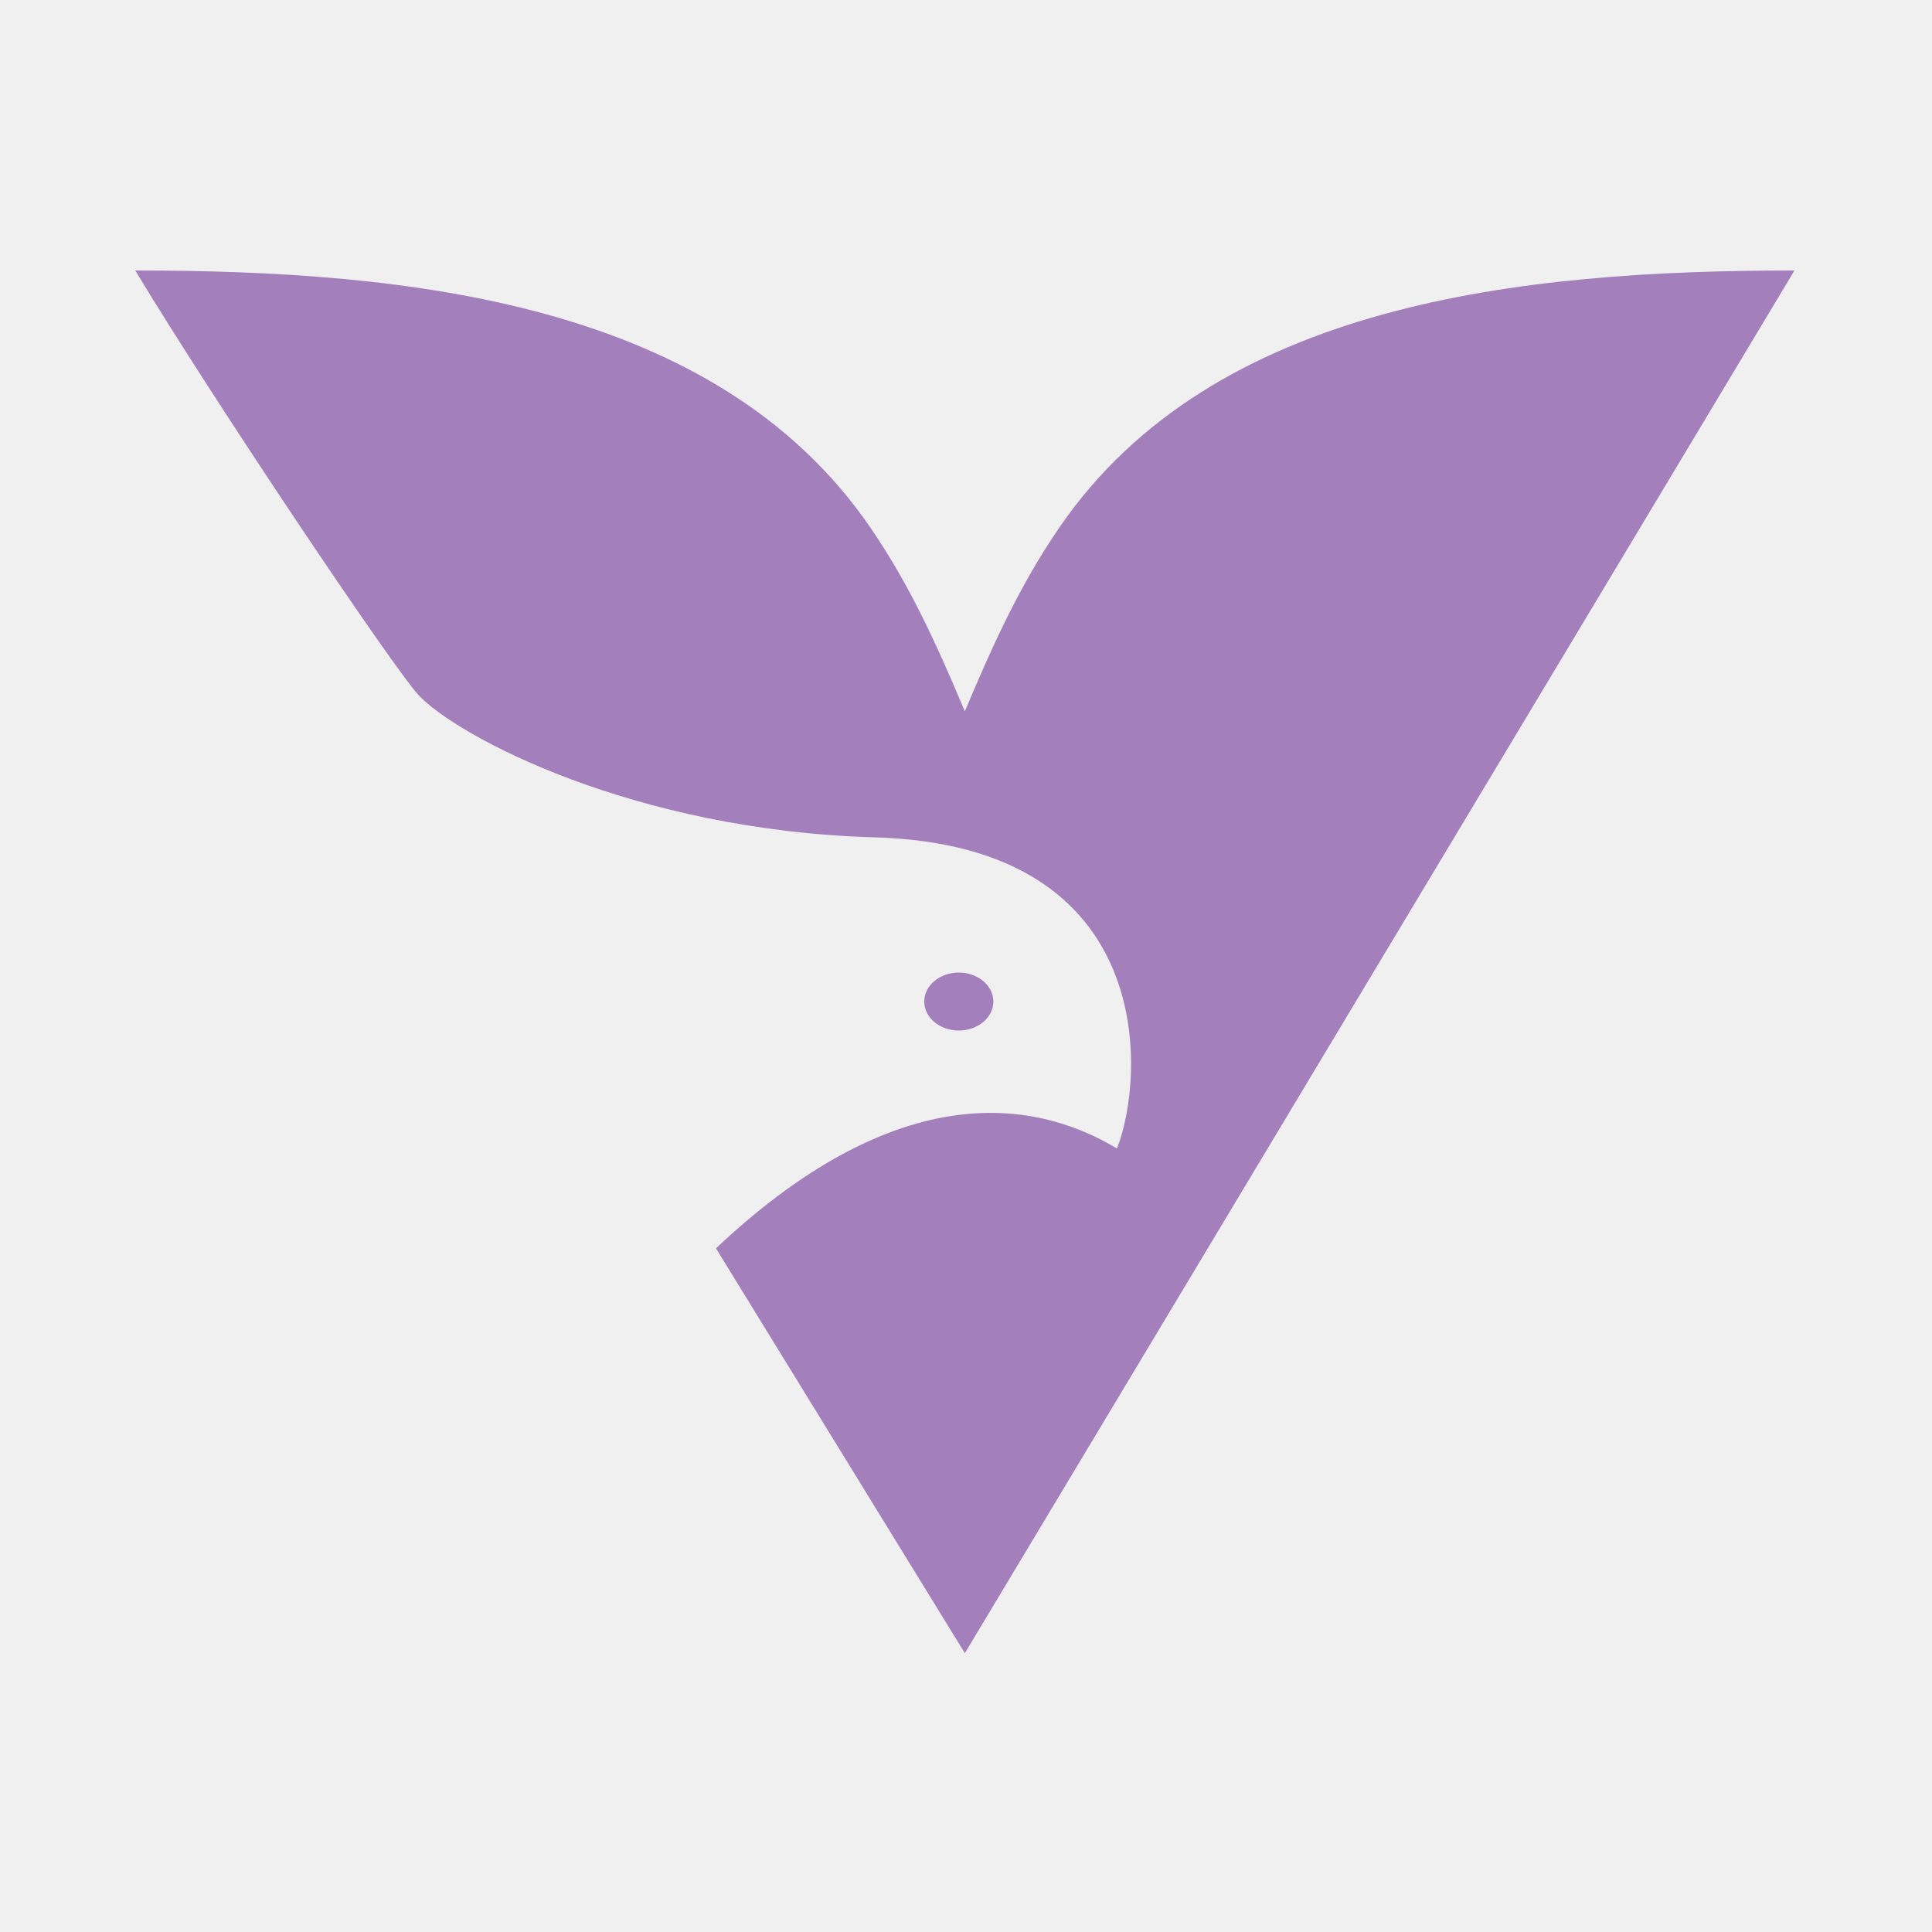
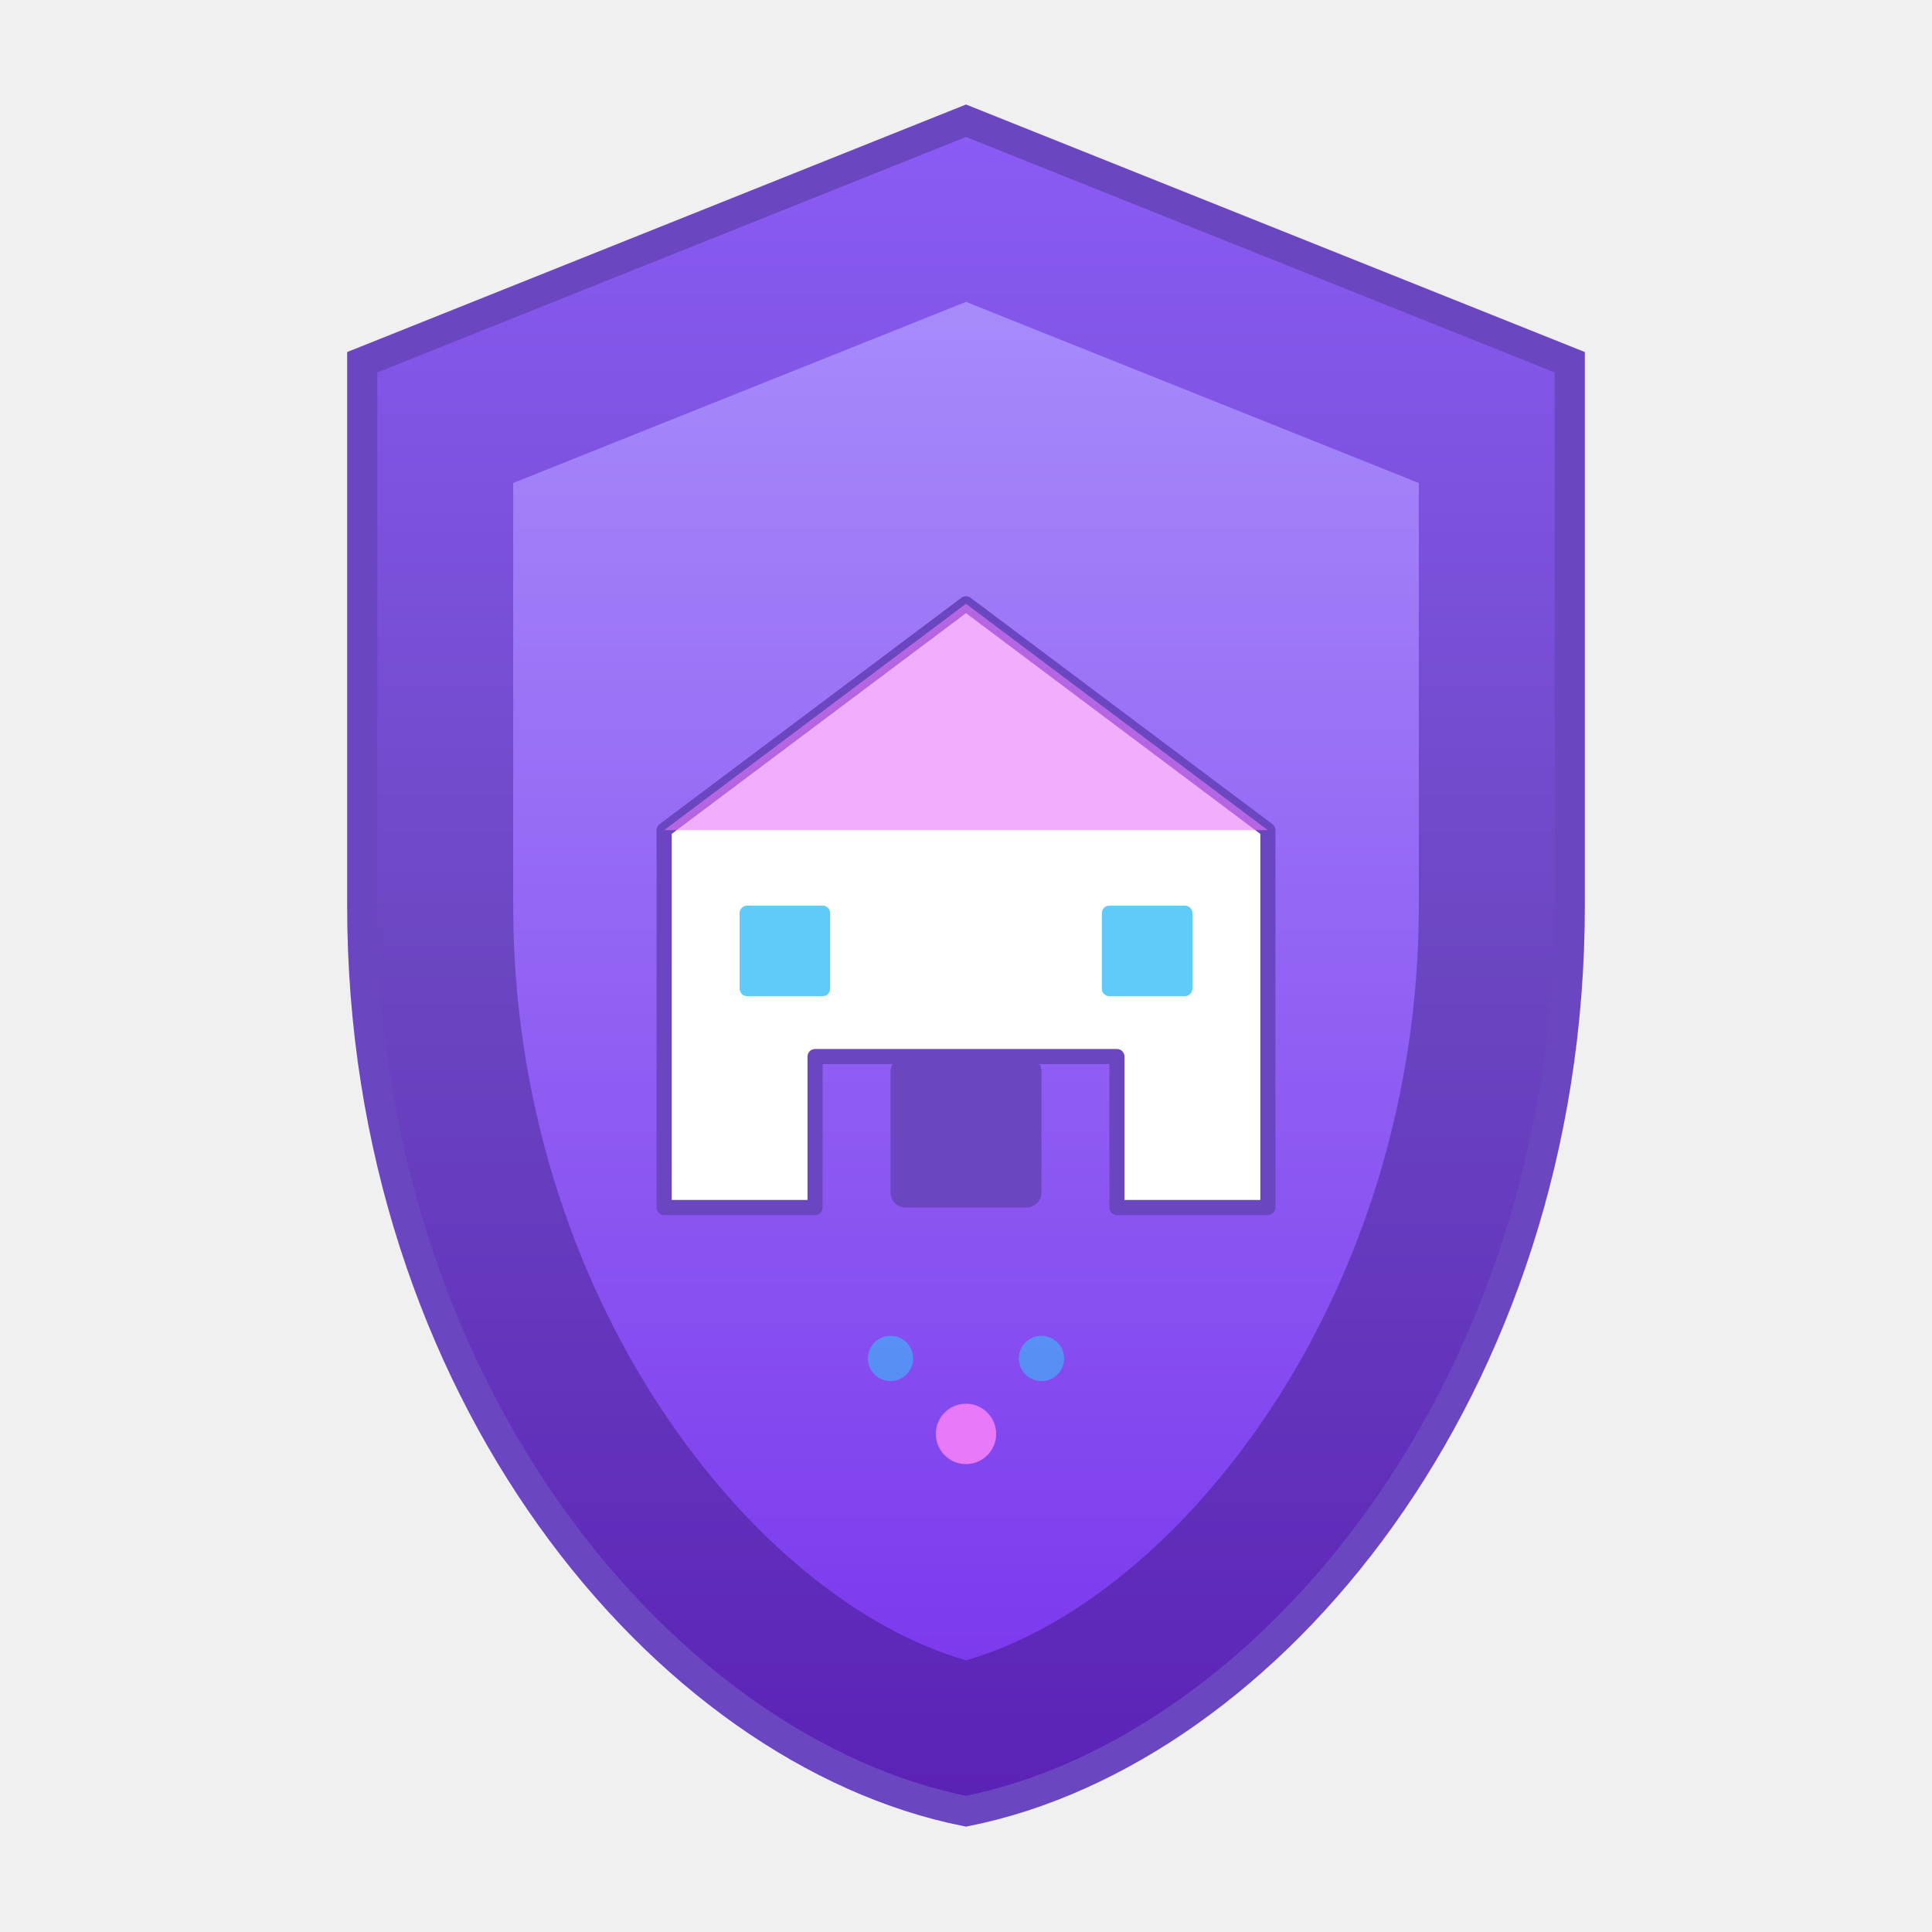
- <svg xmlns="http://www.w3.org/2000/svg" width="200" height="200" viewBox="0 0 200 200" fill="none">
-   <path d="M43.343 71.975C40.83 69.305 22.349 41.836 14 28C42.239 28 74.084 31.293 90.072 54.57C94.225 60.616 97.052 66.916 99.88 73.639C102.708 66.916 105.536 60.616 109.689 54.57C125.676 31.293 157.522 28 185.761 28L99.88 171.134L74.116 129.228C94.155 110.335 108.468 114.596 115.625 118.89C118.488 111.733 120.125 87.529 90.577 86.685C65.528 85.969 47.341 76.223 43.343 71.975Z" fill="#A37FBC" />
-   <ellipse cx="99.255" cy="103.68" rx="3.576" ry="2.999" fill="#A37FBC" />
+ <svg xmlns="http://www.w3.org/2000/svg" width="512" height="512" viewBox="0 0 512 512" fill="none">
+   <path d="M256 32L96 96V240C96 368 176 464 256 480C336 464 416 368 416 240V96L256 32Z" fill="url(#gradient1)" stroke="#6B46C1" stroke-width="8" />
+   <path d="M256 80L136 128V240C136 344 200 424 256 440C312 424 376 344 376 240V128L256 80Z" fill="url(#gradient2)" />
+   <path d="M256 160L176 220V320H216V280H296V320H336V220L256 160Z" fill="white" stroke="#6B46C1" stroke-width="4" stroke-linejoin="round" />
+   <path d="M256 160L336 220H176L256 160Z" fill="#E879F9" opacity="0.6" />
+   <rect x="236" y="280" width="40" height="40" rx="4" fill="#6B46C1" />
+   <rect x="196" y="240" width="24" height="24" rx="2" fill="#38BDF8" opacity="0.8" />
+   <rect x="292" y="240" width="24" height="24" rx="2" fill="#38BDF8" opacity="0.8" />
+   <circle cx="256" cy="380" r="8" fill="#E879F9" />
+   <circle cx="236" cy="360" r="6" fill="#38BDF8" opacity="0.6" />
+   <circle cx="276" cy="360" r="6" fill="#38BDF8" opacity="0.6" />
+   <defs>
+     <linearGradient id="gradient1" x1="256" y1="32" x2="256" y2="480" gradientUnits="userSpaceOnUse">
+       <stop offset="0%" stop-color="#8B5CF6" />
+       <stop offset="50%" stop-color="#6B46C1" />
+       <stop offset="100%" stop-color="#5B21B6" />
+     </linearGradient>
+     <linearGradient id="gradient2" x1="256" y1="80" x2="256" y2="440" gradientUnits="userSpaceOnUse">
+       <stop offset="0%" stop-color="#A78BFA" />
+       <stop offset="100%" stop-color="#7C3AED" />
+     </linearGradient>
+   </defs>
</svg>
